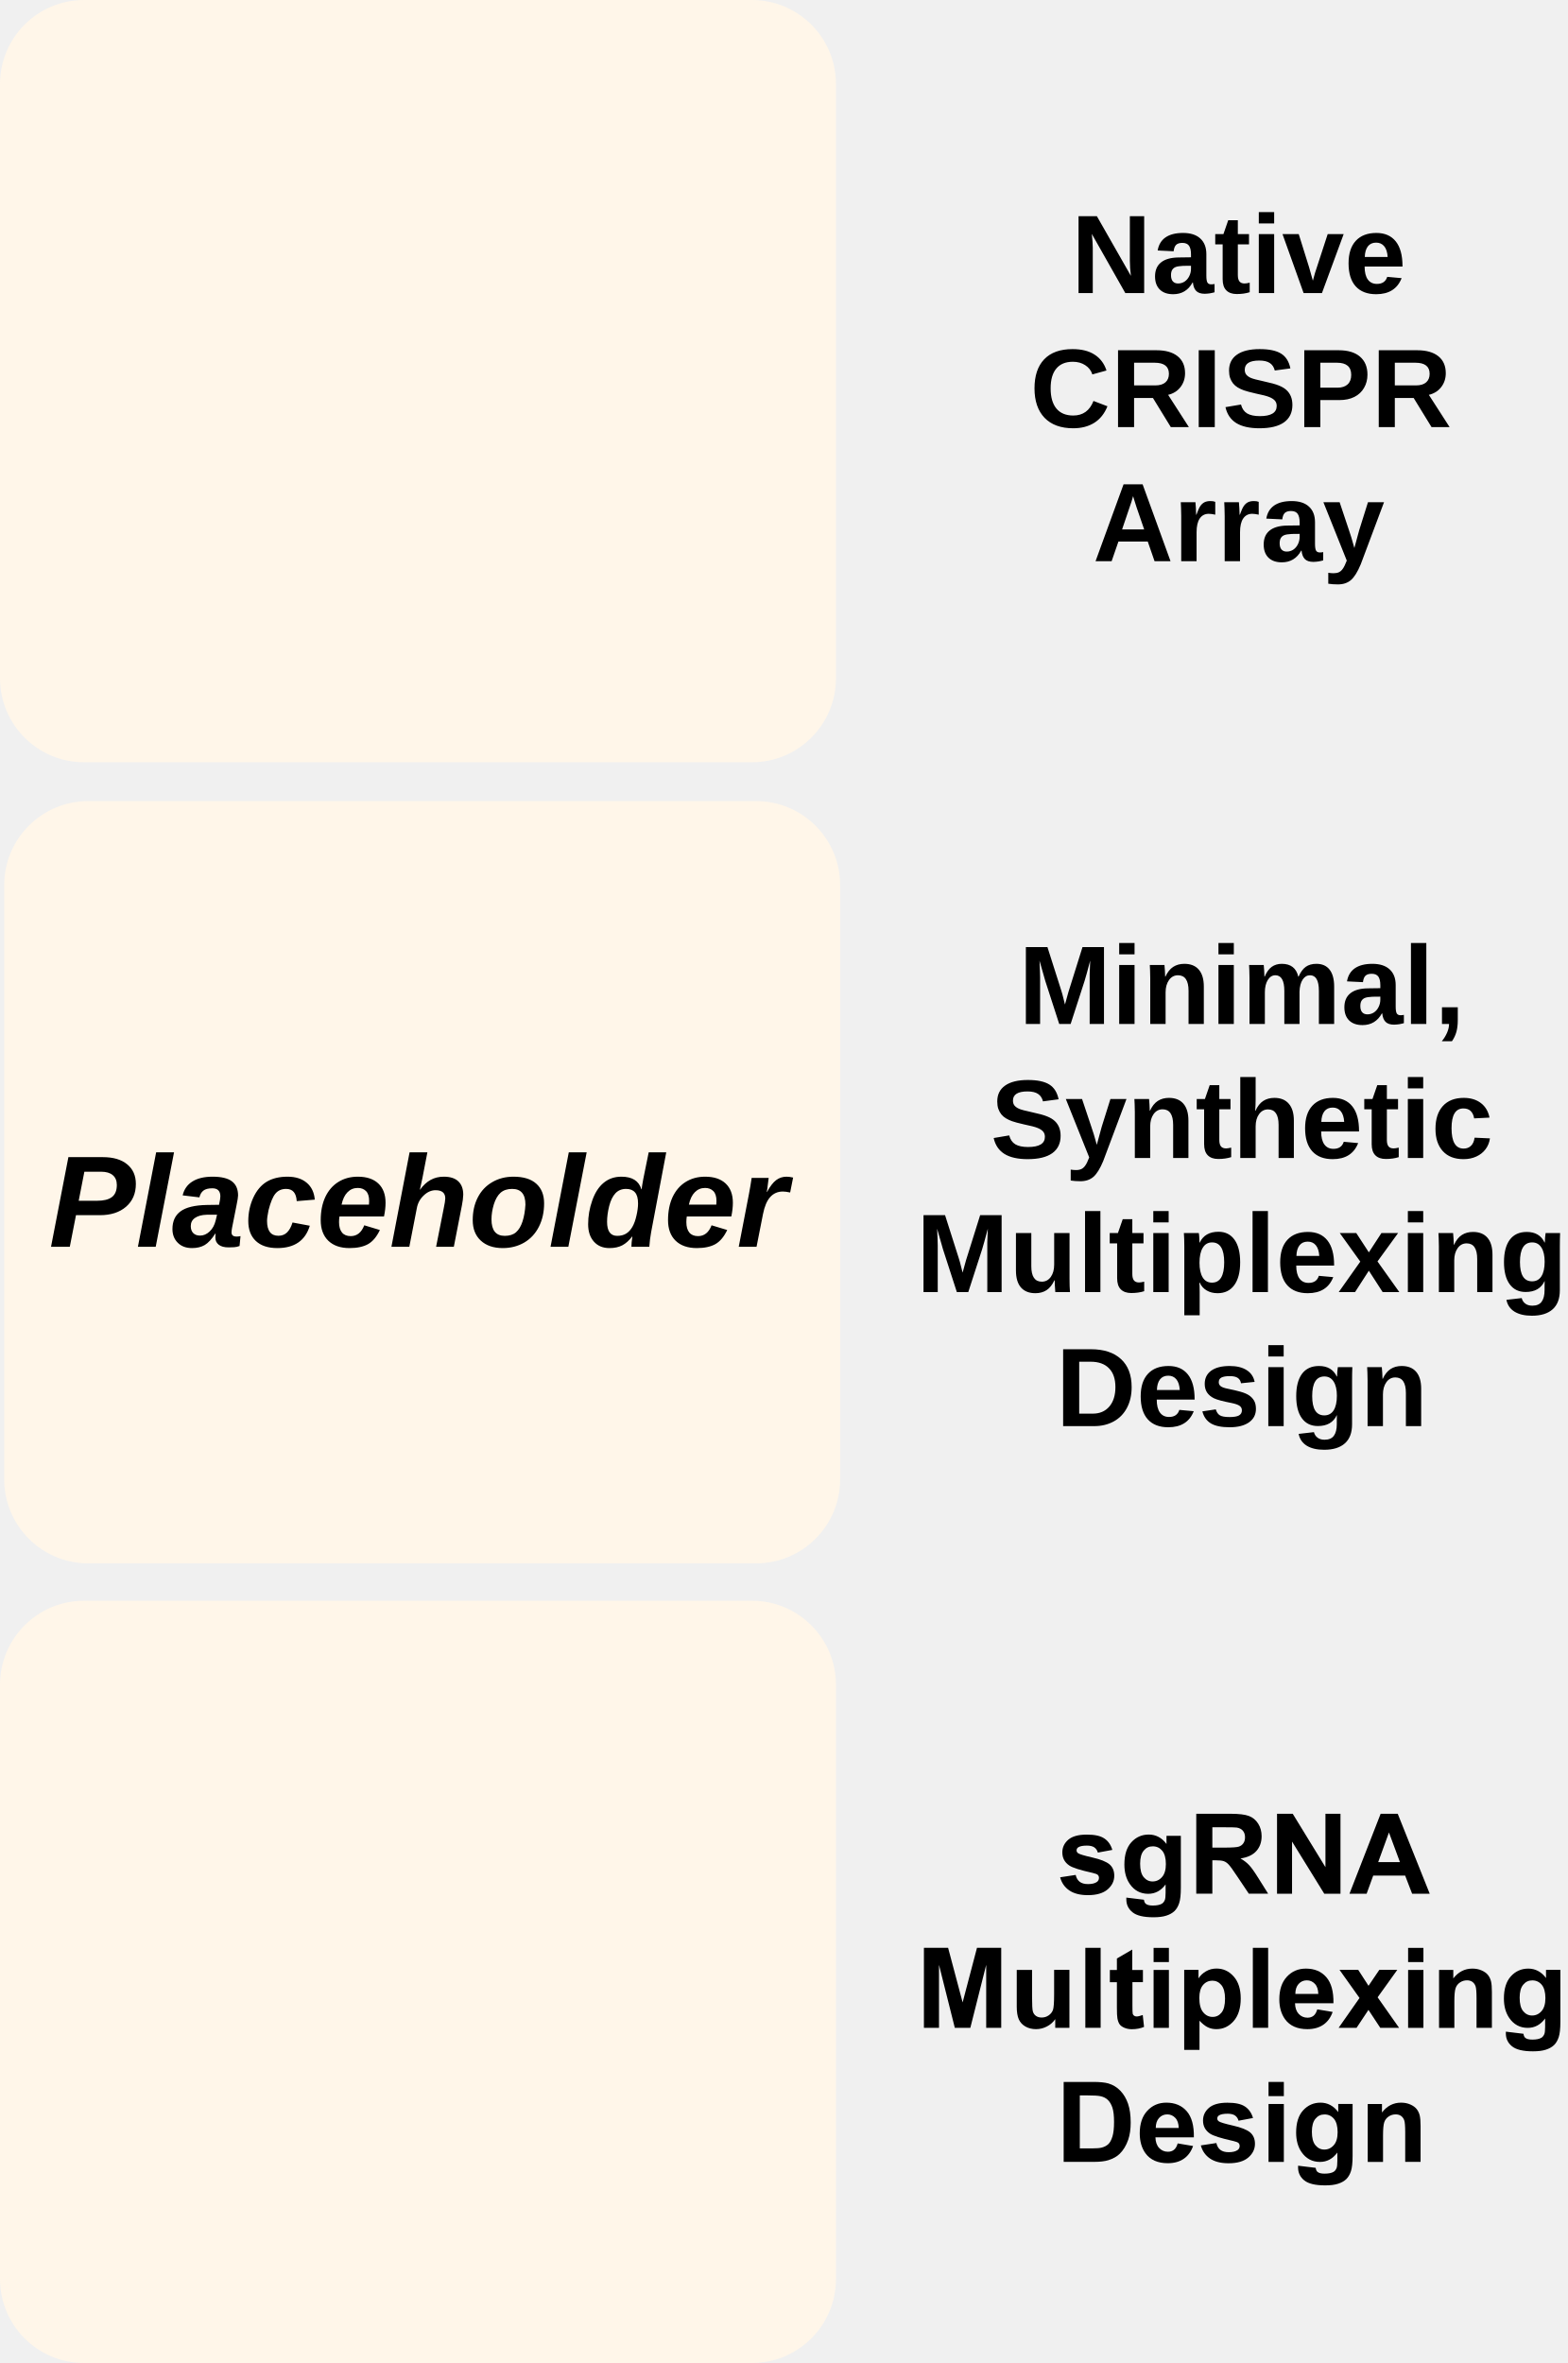
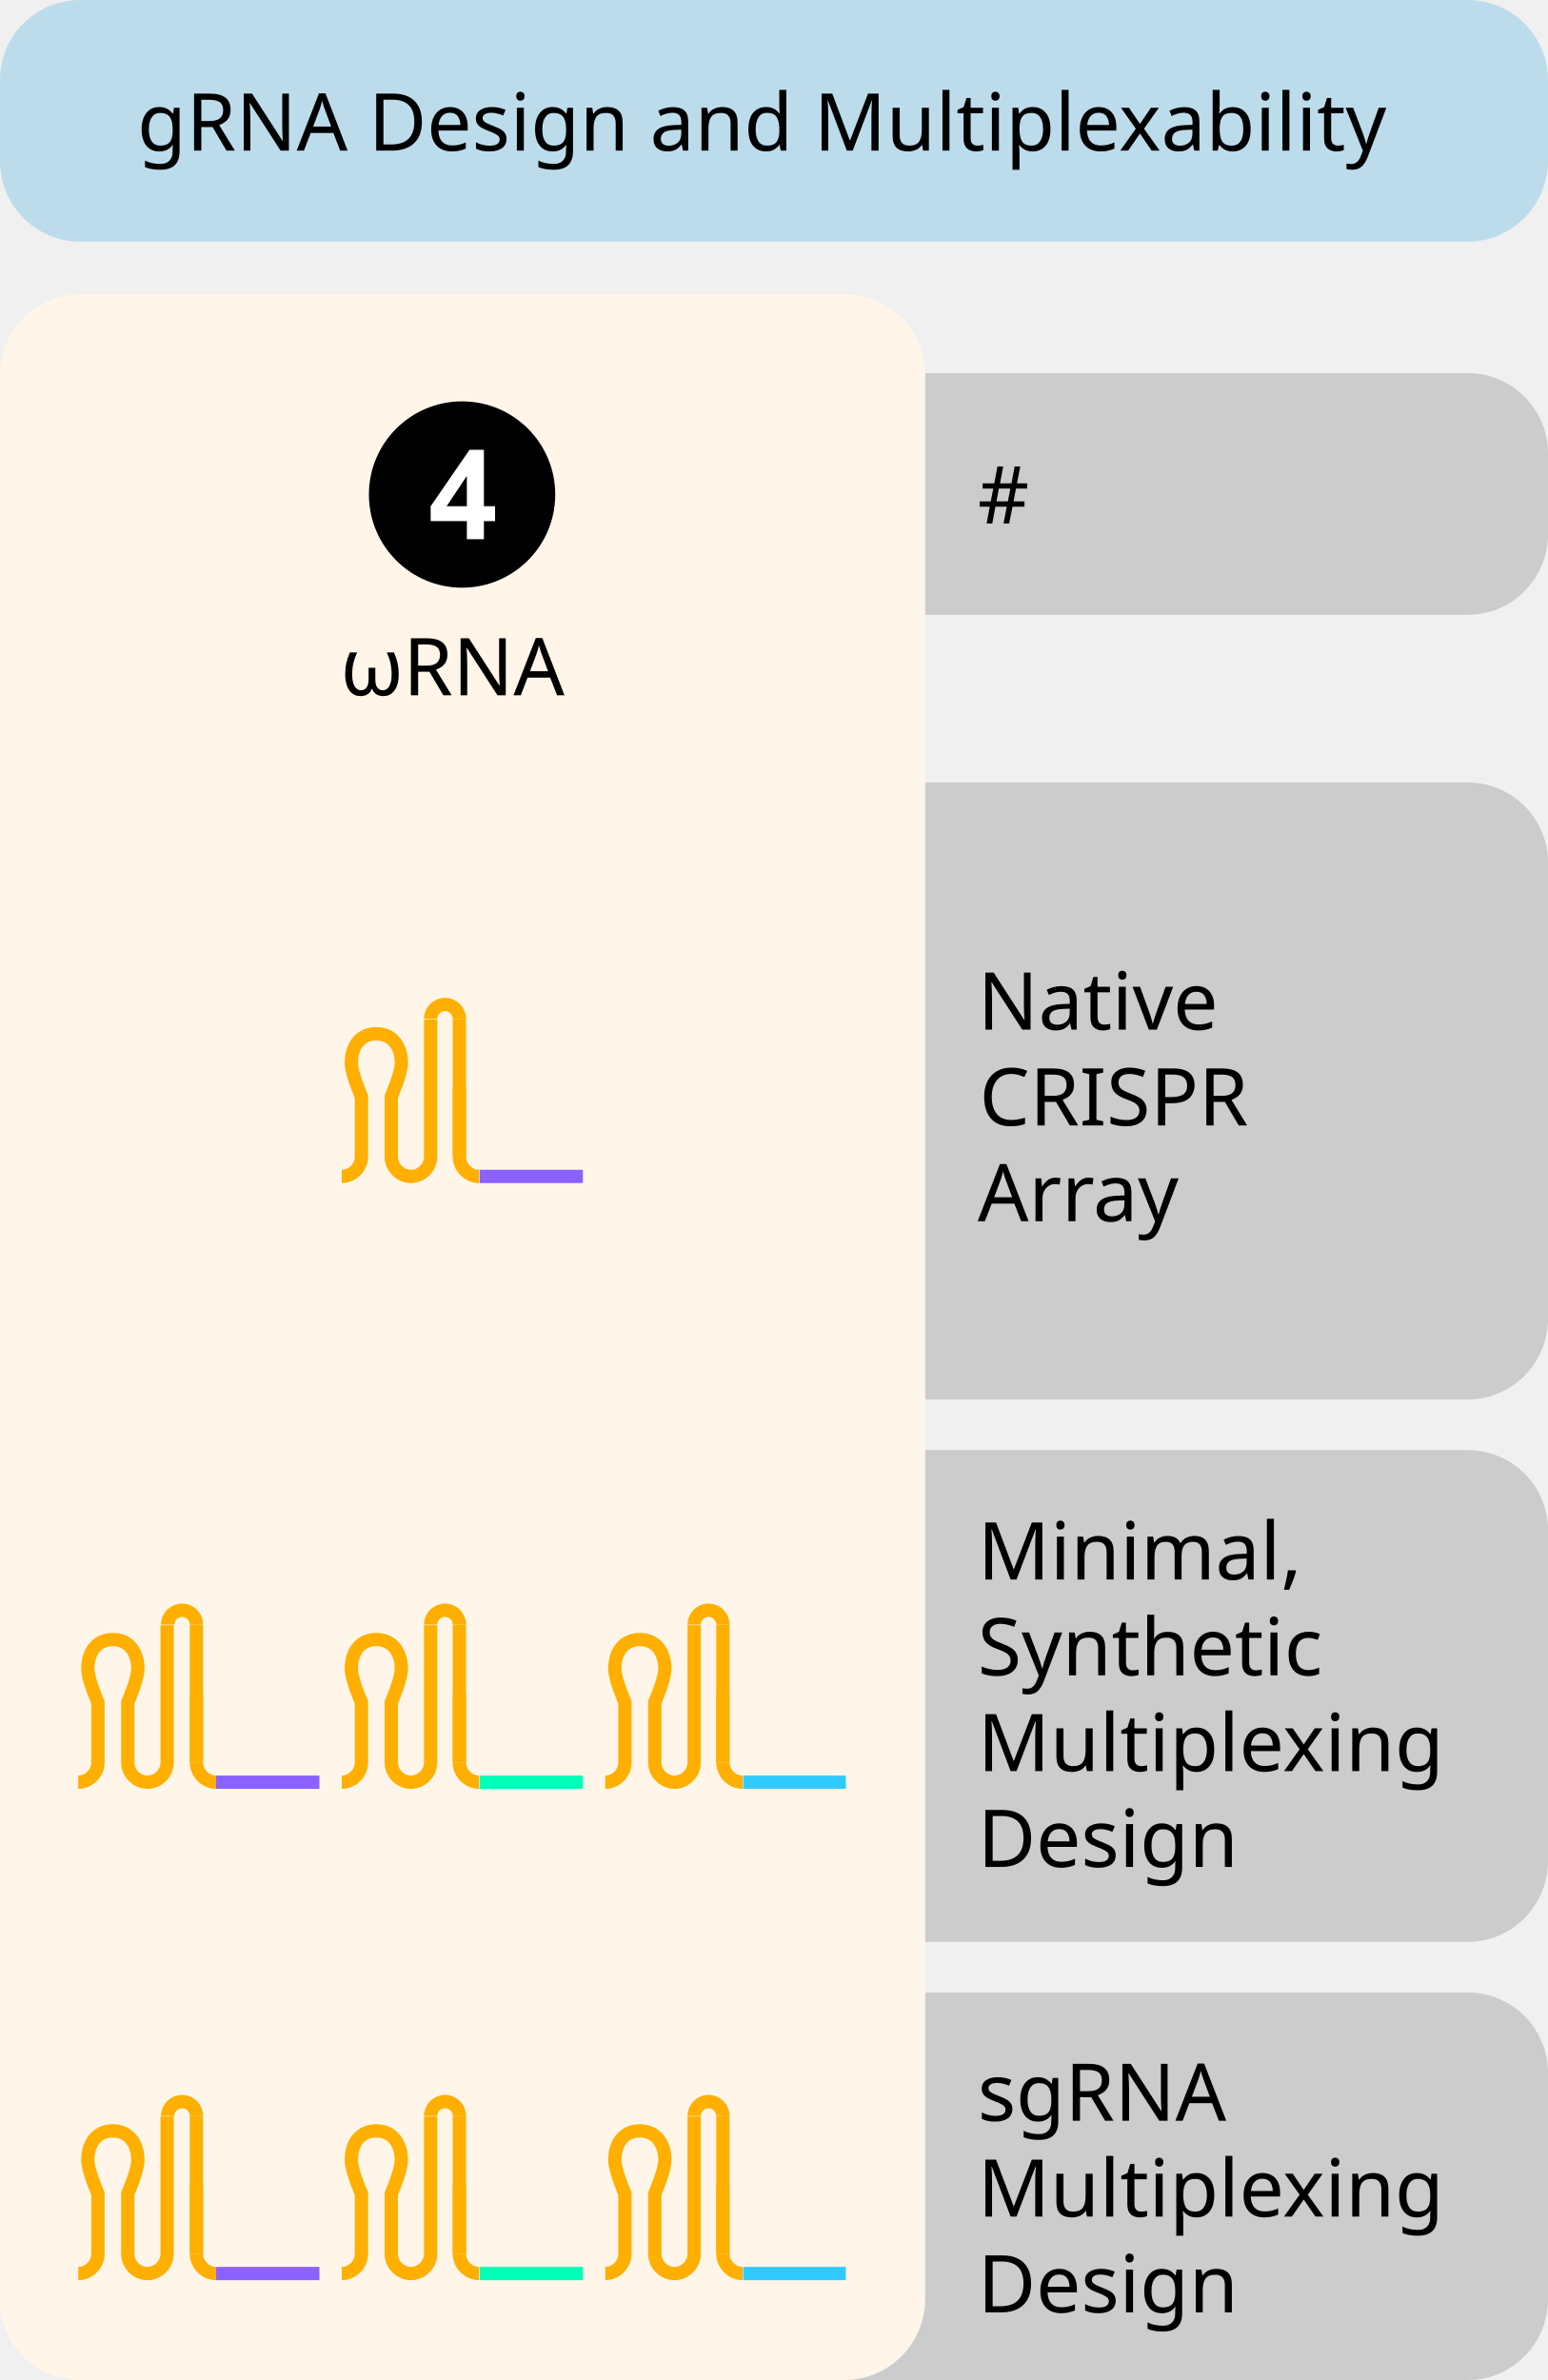
- <svg xmlns="http://www.w3.org/2000/svg" id="Layer_2" data-name="Layer 2" viewBox="0 0 280.67 423.05">
-   <defs>
-     <style>
-       .cls-1 {
-         font-family: Arial-BoldMT, Arial;
-         font-size: 20px;
-       }
- 
-       .cls-1, .cls-2 {
-         font-weight: 700;
-       }
- 
-       .cls-3 {
-         fill: #fff6e9;
-       }
- 
-       .cls-2 {
-         font-family: Arial-BoldItalicMT, Arial;
-         font-size: 23.32px;
-         font-style: italic;
-       }
-     </style>
-   </defs>
-   <g id="Layer_1-2" data-name="Layer 1">
-     <text class="cls-1" transform="translate(191.76 52.47)">
-       <tspan x="0" y="0">Native</tspan>
-       <tspan x="-7.37" y="24">CRISPR</tspan>
-       <tspan x="3.89" y="48">Array</tspan>
+ <svg xmlns="http://www.w3.org/2000/svg" version="1.1" id="Layer_1" x="0px" y="0px" viewBox="0 0 290.7 447.1" style="enable-background:new 0 0 290.7 447.1;" xml:space="preserve">
+   <style type="text/css">
+ 	.st0{fill:#31CAFD;}
+ 	.st1{fill:#AAB8F1;}
+ 	.st2{fill:#A2B8FF;}
+ 	.st3{fill:#00CEDE;}
+ 	.st4{fill:#FF0A00;}
+ 	.st5{fill:#BEBEBE;}
+ 	.st6{fill:#8F7F1D;}
+ 	.st7{fill:#A17800;}
+ 	.st8{fill:#FE1600;}
+ 	.st9{fill:#C0BCBC;}
+ 	.st10{fill:#CFB7BE;}
+ 	.st11{fill:#BFBBC9;}
+ 	.st12{fill:url(#);}
+ 	.st13{fill:#5857FF;}
+ 	.st14{fill:#D31159;}
+ 	.st15{fill:#FFAF00;}
+ 	.st16{fill:#A09C9A;}
+ 	.st17{fill:#006CDE;}
+ 	.st18{fill:#6A6B7A;}
+ 	.st19{fill:#D6BD0F;}
+ 	.st20{fill:#A699AB;}
+ 	.st21{fill:#0072BF;}
+ 	.st22{fill:#80674E;}
+ 	.st23{fill:#F2B300;}
+ 	.st24{fill:#4DAAB8;}
+ 	.st25{fill:#007B83;}
+ 	.st26{fill:#D02A2A;}
+ 	.st27{fill:#FFA5AF;}
+ 	.st28{fill:#FFF7EA;}
+ 	.st29{fill:#FFF7EB;}
+ 	.st30{fill:#FFF6F5;}
+ 	.st31{fill:#FCFCFC;}
+ 	.st32{fill:#8B61FF;}
+ 	.st33{fill:#007AFE;}
+ 	.st34{fill:#0081DD;}
+ 	.st35{fill:#65838D;}
+ 	.st36{fill:#00FFB7;}
+ 	.st37{fill:#F0DFA8;}
+ 	.st38{fill:#FFD8C5;}
+ 	.st39{fill:#89F0FF;}
+ 	.st40{fill:#BDDCEB;}
+ 	.st41{opacity:0.15;}
+ 	.st42{fill:#FFF6E9;}
+ 	.st43{fill:none;stroke:#FFAF00;stroke-width:2.256;stroke-miterlimit:10;}
+ 	.st44{fill:none;stroke:#D31159;stroke-width:2.814;stroke-miterlimit:10;}
+ 	.st45{fill:none;stroke:#5857FF;stroke-width:2.814;stroke-miterlimit:10;}
+ 	.st46{fill:none;stroke:#D31159;stroke-width:2.814;stroke-linecap:round;stroke-miterlimit:10;}
+ 	.st47{fill:none;stroke:#5857FF;stroke-width:2.814;stroke-linecap:round;stroke-miterlimit:10;}
+ 	.st48{fill:none;stroke:#D31159;stroke-width:2.814;stroke-linecap:round;stroke-linejoin:round;stroke-miterlimit:10;}
+ 	.st49{fill:none;stroke:#5857FF;stroke-width:2.814;stroke-linecap:round;stroke-linejoin:round;stroke-miterlimit:10;}
+ 	.st50{stroke:#000000;stroke-width:1.492;stroke-miterlimit:10;}
+ 	.st51{fill:#FFFFFF;}
+ 	.st52{fill:none;stroke:#31CAFD;stroke-width:2.5;stroke-miterlimit:10;}
+ 	.st53{fill:none;stroke:#FFAF00;stroke-width:2.5;stroke-miterlimit:10;}
+ 	.st54{fill:none;stroke:#FF0A00;stroke-width:2.5;stroke-miterlimit:10;}
+ 	.st55{fill:none;stroke:#00FFB7;stroke-width:2.5;stroke-miterlimit:10;}
+ 	.st56{fill:none;stroke:#8B61FF;stroke-width:2.5;stroke-miterlimit:10;}
+ 	.st57{fill:none;stroke:#BEBEBE;stroke-width:2.5;stroke-miterlimit:10;}
+ 	.st58{fill:none;stroke:#FF0A00;stroke-width:4.5;stroke-miterlimit:10;}
+ 	.st59{fill:none;stroke:#BEBEBE;stroke-width:4.5;stroke-miterlimit:10;}
+ 	.st60{fill:none;stroke:#000000;stroke-width:2.5;stroke-miterlimit:10;}
+ 	.st61{fill:#413F40;stroke:#003953;stroke-width:5.431579e-02;stroke-miterlimit:10;}
+ 	.st62{fill:none;stroke:#D31159;stroke-width:2;stroke-miterlimit:10;}
+ 	.st63{fill:none;stroke:#5857FF;stroke-width:2;stroke-miterlimit:10;}
+ 	.st64{fill:none;stroke:#D31159;stroke-width:2;stroke-linecap:round;stroke-miterlimit:10;}
+ 	.st65{fill:none;stroke:#5857FF;stroke-width:2;stroke-linecap:round;stroke-miterlimit:10;}
+ 	.st66{fill:none;stroke:#D31159;stroke-width:2;stroke-linecap:round;stroke-linejoin:round;stroke-miterlimit:10;}
+ 	.st67{fill:none;stroke:#5857FF;stroke-width:2;stroke-linecap:round;stroke-linejoin:round;stroke-miterlimit:10;}
+ 	.st68{opacity:0.4;fill:none;stroke:#FFAF00;stroke-width:1.716;stroke-miterlimit:10;}
+ 	.st69{opacity:0.5;fill:none;stroke:#FFAF00;stroke-width:2;stroke-miterlimit:10;}
+ 	.st70{fill:none;stroke:url(#);stroke-width:2;stroke-miterlimit:10;}
+ 	.st71{fill:none;stroke:url(#);stroke-width:2;stroke-linecap:round;stroke-miterlimit:10;}
+ 	.st72{fill:none;stroke:url(#);stroke-width:2;stroke-linecap:round;stroke-linejoin:round;stroke-miterlimit:10;}
+ 	.st73{opacity:0.25;}
+ 	.st74{fill:none;stroke:#003953;stroke-width:2;stroke-miterlimit:10;}
+ 	.st75{fill:none;stroke:#003953;stroke-width:2;stroke-linecap:round;stroke-miterlimit:10;}
+ 	.st76{fill:none;stroke:#FFAF00;stroke-width:2.814;stroke-miterlimit:10;}
+ 	.st77{fill:none;stroke:url(#);stroke-width:2.814;stroke-miterlimit:10;}
+ 	.st78{fill:none;stroke:url(#);stroke-width:2.814;stroke-linecap:round;stroke-miterlimit:10;}
+ 	.st79{fill:none;stroke:url(#);stroke-width:2.814;stroke-linecap:round;stroke-linejoin:round;stroke-miterlimit:10;}
+ 	.st80{fill:none;stroke:#000000;stroke-width:3;stroke-miterlimit:10;}
+ 	.st81{fill:none;}
+ 	.st82{font-family:'Arial-BoldMT';}
+ 	.st83{font-size:15px;}
+ </style>
+   <g class="st41">
+     <path d="M275.7,115.5H126.1c-8.3,0-15.1-6.7-15.1-15.1V85.2c0-8.3,6.7-15.1,15.1-15.1h149.6c8.3,0,15.1,6.7,15.1,15.1v15.3   C290.7,108.8,284,115.5,275.7,115.5z" />
+   </g>
+   <g class="st41">
+     <path d="M275.7,262.9H126.1c-8.3,0-15.1-6.7-15.1-15.1v-85.7c0-8.3,6.7-15.1,15.1-15.1h149.6c8.3,0,15.1,6.7,15.1,15.1v85.7   C290.7,256.2,284,262.9,275.7,262.9z" />
+   </g>
+   <g class="st41">
+     <path d="M275.7,364.8H126.1c-8.3,0-15.1-6.7-15.1-15.1v-62.2c0-8.3,6.7-15.1,15.1-15.1h149.6c8.3,0,15.1,6.7,15.1,15.1v62.2   C290.7,358.1,284,364.8,275.7,364.8z" />
+   </g>
+   <g class="st41">
+     <path d="M275.7,447.1H126.1c-8.3,0-15.1-6.7-15.1-15.1v-42.6c0-8.3,6.7-15.1,15.1-15.1h149.6c8.3,0,15.1,6.7,15.1,15.1v42.6   C290.7,440.4,284,447.1,275.7,447.1z" />
+   </g>
+   <g>
+     <text transform="matrix(1 0 0 1 183.6548 193.4207)">
+       <tspan x="0" y="0" class="st82 st83">Native</tspan>
+       <tspan x="0.3" y="18" class="st82 st83">CRISPR</tspan>
+       <tspan x="0" y="36" class="st82 st83">Array</tspan>
    </text>
-     <text class="cls-1" transform="translate(182.33 183.32)">
-       <tspan x="0" y="0">Minimal,</tspan>
-       <tspan x="-5" y="24">Synthetic</tspan>
-       <tspan x="-18.33" y="48">Multiplexing</tspan>
-       <tspan x="6.67" y="72">Design</tspan>
+   </g>
+   <g>
+     <text transform="matrix(1 0 0 1 183.6546 296.7191)">
+       <tspan x="0" y="0" class="st82 st83">Minimal,</tspan>
+       <tspan x="0" y="18" class="st82 st83">Synthetic </tspan>
+       <tspan x="0" y="36" class="st82 st83">Multiplexing</tspan>
+       <tspan x="0" y="54" class="st82 st83">Design</tspan>
    </text>
-     <g>
-       <path d="m189.84,336.09l2.75-.42c.12.53.35.94.71,1.22.36.28.86.42,1.5.42.71,0,1.24-.13,1.6-.39.24-.18.36-.43.36-.73,0-.21-.07-.38-.2-.52-.14-.13-.44-.25-.92-.36-2.21-.49-3.62-.93-4.21-1.34-.82-.56-1.23-1.34-1.23-2.33,0-.9.35-1.65,1.06-2.27.71-.61,1.81-.92,3.3-.92s2.47.23,3.16.69c.69.46,1.17,1.15,1.43,2.05l-2.59.48c-.11-.4-.32-.71-.63-.93-.31-.21-.75-.32-1.32-.32-.72,0-1.24.1-1.55.3-.21.14-.31.33-.31.56,0,.2.09.36.27.5.25.18,1.1.44,2.56.77,1.46.33,2.48.74,3.06,1.22.57.49.86,1.17.86,2.04,0,.95-.4,1.77-1.19,2.45-.79.68-1.97,1.03-3.53,1.03-1.41,0-2.53-.29-3.35-.86-.82-.57-1.36-1.35-1.62-2.33Z" />
-       <path d="m201.68,339.73l3.13.38c.05.36.17.62.36.75.26.2.67.29,1.23.29.72,0,1.25-.11,1.61-.32.24-.14.42-.38.55-.69.08-.23.13-.65.13-1.26v-1.51c-.82,1.12-1.86,1.68-3.11,1.68-1.39,0-2.5-.59-3.31-1.77-.64-.93-.96-2.09-.96-3.48,0-1.74.42-3.07,1.25-3.98.84-.92,1.88-1.38,3.12-1.38s2.34.56,3.17,1.69v-1.46h2.57v9.31c0,1.22-.1,2.14-.3,2.74-.2.61-.49,1.08-.85,1.43-.37.34-.85.62-1.46.81-.61.2-1.38.29-2.31.29-1.76,0-3-.3-3.74-.9-.74-.6-1.1-1.37-1.1-2.29,0-.09,0-.2,0-.33Zm2.45-6.08c0,1.1.21,1.91.64,2.42.43.51.95.77,1.58.77.67,0,1.24-.26,1.7-.79.46-.52.69-1.3.69-2.33s-.22-1.87-.66-2.39c-.44-.52-1-.78-1.68-.78s-1.2.25-1.63.77c-.43.51-.64,1.29-.64,2.34Z" />
-       <path d="m214.18,339.04v-14.32h6.08c1.53,0,2.64.13,3.33.39.69.26,1.25.71,1.67,1.37.42.66.62,1.41.62,2.26,0,1.07-.32,1.96-.95,2.66-.63.7-1.58,1.14-2.83,1.32.62.36,1.14.76,1.55,1.2.41.44.96,1.21,1.65,2.32l1.75,2.79h-3.46l-2.09-3.12c-.74-1.11-1.25-1.82-1.52-2.1-.27-.29-.56-.49-.87-.6-.31-.11-.79-.16-1.46-.16h-.59v5.98h-2.89Zm2.89-8.26h2.14c1.39,0,2.25-.06,2.6-.18.34-.12.62-.32.81-.61.2-.29.29-.64.29-1.07,0-.48-.13-.87-.39-1.17-.26-.3-.62-.48-1.09-.56-.23-.03-.94-.05-2.11-.05h-2.26v3.63Z" />
-       <path d="m228.64,339.04v-14.32h2.81l5.86,9.56v-9.56h2.69v14.32h-2.9l-5.77-9.34v9.34h-2.69Z" />
-       <path d="m255.97,339.04h-3.14l-1.25-3.25h-5.72l-1.18,3.25h-3.07l5.58-14.32h3.06l5.73,14.32Zm-5.32-5.66l-1.97-5.31-1.93,5.31h3.91Z" />
-       <path d="m165.42,363.04v-14.32h4.33l2.6,9.77,2.57-9.77h4.34v14.32h-2.69v-11.27l-2.84,11.27h-2.78l-2.83-11.27v11.27h-2.69Z" />
-       <path d="m188.93,363.04v-1.55c-.38.55-.87.99-1.49,1.31-.62.32-1.26.48-1.95.48s-1.32-.15-1.88-.46c-.55-.31-.95-.74-1.2-1.29-.25-.55-.37-1.32-.37-2.29v-6.56h2.74v4.77c0,1.46.05,2.35.15,2.68.1.33.28.59.55.78.27.19.61.29,1.02.29.47,0,.89-.13,1.26-.39.37-.26.62-.58.76-.96s.21-1.31.21-2.8v-4.38h2.74v10.37h-2.55Z" />
-       <path d="m194.32,363.04v-14.32h2.74v14.32h-2.74Z" />
-       <path d="m204.63,352.67v2.19h-1.88v4.18c0,.85.02,1.34.05,1.48.04.14.12.25.24.35.13.09.28.14.46.14.25,0,.62-.09,1.1-.26l.23,2.13c-.64.27-1.36.41-2.17.41-.5,0-.94-.08-1.34-.25-.4-.17-.69-.38-.87-.64s-.31-.62-.39-1.07c-.06-.32-.09-.96-.09-1.93v-4.52h-1.26v-2.19h1.26v-2.06l2.75-1.6v3.66h1.88Z" />
-       <path d="m206.54,351.27v-2.54h2.74v2.54h-2.74Zm0,11.78v-10.37h2.74v10.37h-2.74Z" />
-       <path d="m212.02,352.67h2.56v1.52c.33-.52.78-.94,1.35-1.27.57-.33,1.19-.49,1.88-.49,1.2,0,2.23.47,3.07,1.42.84.94,1.26,2.26,1.26,3.95s-.42,3.08-1.27,4.04c-.85.96-1.87,1.44-3.08,1.44-.57,0-1.09-.11-1.56-.34-.47-.23-.96-.62-1.47-1.17v5.22h-2.74v-14.32Zm2.71,5.01c0,1.17.23,2.03.69,2.58.46.56,1.03.83,1.69.83s1.17-.26,1.59-.77c.42-.51.63-1.35.63-2.51,0-1.09-.22-1.89-.65-2.42-.44-.53-.98-.79-1.62-.79s-1.23.26-1.67.78c-.44.52-.66,1.28-.66,2.3Z" />
-       <path d="m224.31,363.04v-14.32h2.74v14.32h-2.74Z" />
-       <path d="m235.87,359.74l2.73.46c-.35,1-.91,1.77-1.67,2.29-.76.52-1.71.79-2.85.79-1.8,0-3.14-.59-4-1.77-.68-.94-1.03-2.14-1.03-3.57,0-1.72.45-3.07,1.35-4.04.9-.97,2.03-1.46,3.41-1.46,1.54,0,2.76.51,3.65,1.53.89,1.02,1.32,2.58,1.28,4.68h-6.88c.02.81.24,1.45.66,1.9.42.45.95.68,1.58.68.43,0,.79-.12,1.08-.35s.51-.61.66-1.13Zm.16-2.77c-.02-.79-.22-1.4-.62-1.81-.39-.41-.87-.62-1.43-.62-.6,0-1.09.22-1.48.65-.39.44-.58,1.03-.58,1.78h4.1Z" />
-       <path d="m239.67,363.04l3.74-5.34-3.58-5.03h3.35l1.84,2.85,1.93-2.85h3.22l-3.52,4.91,3.84,5.46h-3.37l-2.11-3.21-2.13,3.21h-3.21Z" />
-       <path d="m252.11,351.27v-2.54h2.74v2.54h-2.74Zm0,11.78v-10.37h2.74v10.37h-2.74Z" />
-       <path d="m267.1,363.04h-2.74v-5.29c0-1.12-.06-1.84-.18-2.17-.12-.33-.31-.58-.57-.77-.26-.18-.58-.27-.95-.27-.48,0-.9.13-1.28.39-.38.26-.64.61-.78,1.04-.14.43-.21,1.22-.21,2.38v4.7h-2.74v-10.37h2.55v1.52c.9-1.17,2.04-1.76,3.42-1.76.61,0,1.16.11,1.66.33.5.22.88.5,1.14.83.26.34.44.72.54,1.15.1.43.15,1.04.15,1.85v6.45Z" />
-       <path d="m269.63,363.73l3.13.38c.05.36.17.62.36.75.26.2.67.29,1.23.29.72,0,1.25-.11,1.61-.32.24-.14.42-.38.55-.69.08-.23.13-.65.13-1.26v-1.51c-.82,1.12-1.86,1.68-3.11,1.68-1.39,0-2.5-.59-3.31-1.77-.64-.93-.96-2.09-.96-3.48,0-1.74.42-3.07,1.25-3.98.84-.92,1.88-1.38,3.12-1.38s2.34.56,3.17,1.69v-1.46h2.57v9.31c0,1.22-.1,2.14-.3,2.74-.2.61-.49,1.08-.85,1.43-.37.34-.85.62-1.46.81-.61.2-1.38.29-2.31.29-1.76,0-3-.3-3.74-.9-.74-.6-1.1-1.37-1.1-2.29,0-.09,0-.2,0-.33Zm2.45-6.08c0,1.1.21,1.91.64,2.42.43.51.95.77,1.58.77.67,0,1.24-.26,1.7-.79.46-.52.69-1.3.69-2.33s-.22-1.87-.66-2.39c-.44-.52-1-.78-1.68-.78s-1.2.25-1.63.77c-.43.51-.64,1.29-.64,2.34Z" />
-       <path d="m190.44,372.73h5.28c1.19,0,2.1.09,2.72.27.84.25,1.56.69,2.16,1.32.6.63,1.05,1.4,1.37,2.32.31.91.47,2.04.47,3.38,0,1.18-.15,2.19-.44,3.05-.36,1.04-.87,1.88-1.53,2.53-.5.49-1.18.87-2.03,1.14-.64.2-1.49.3-2.56.3h-5.44v-14.32Zm2.89,2.42v9.48h2.16c.81,0,1.39-.05,1.75-.14.47-.12.86-.32,1.17-.6.31-.28.56-.74.76-1.38.2-.64.29-1.52.29-2.62s-.1-1.96-.29-2.55c-.2-.59-.47-1.05-.82-1.39s-.8-.56-1.34-.67c-.4-.09-1.2-.14-2.37-.14h-1.3Z" />
-       <path d="m210.88,383.74l2.73.46c-.35,1-.91,1.77-1.67,2.29-.76.52-1.71.79-2.85.79-1.8,0-3.14-.59-4-1.77-.68-.94-1.03-2.14-1.03-3.57,0-1.72.45-3.07,1.35-4.04.9-.97,2.03-1.46,3.41-1.46,1.54,0,2.76.51,3.65,1.53.89,1.02,1.32,2.58,1.28,4.68h-6.88c.02.81.24,1.45.66,1.9.42.45.95.68,1.58.68.43,0,.79-.12,1.08-.35s.51-.61.66-1.13Zm.16-2.77c-.02-.79-.22-1.4-.62-1.81-.39-.41-.87-.62-1.43-.62-.6,0-1.09.22-1.48.65-.39.44-.58,1.03-.58,1.78h4.1Z" />
-       <path d="m215.03,384.09l2.75-.42c.12.53.35.94.71,1.22.36.28.86.42,1.5.42.71,0,1.24-.13,1.6-.39.24-.18.36-.43.36-.73,0-.21-.07-.38-.2-.52-.14-.13-.44-.25-.92-.36-2.21-.49-3.62-.93-4.21-1.34-.82-.56-1.23-1.34-1.23-2.33,0-.9.35-1.65,1.06-2.27.71-.61,1.81-.92,3.3-.92s2.47.23,3.16.69c.69.46,1.17,1.15,1.43,2.05l-2.59.48c-.11-.4-.32-.71-.63-.93-.31-.21-.75-.32-1.32-.32-.72,0-1.24.1-1.55.3-.21.14-.31.33-.31.56,0,.2.09.36.27.5.25.18,1.1.44,2.56.77,1.46.33,2.48.74,3.06,1.22.57.49.86,1.17.86,2.04,0,.95-.4,1.77-1.19,2.45-.79.68-1.97,1.03-3.53,1.03-1.41,0-2.53-.29-3.35-.86-.82-.57-1.36-1.35-1.62-2.33Z" />
-       <path d="m227.12,375.27v-2.54h2.74v2.54h-2.74Zm0,11.78v-10.37h2.74v10.37h-2.74Z" />
-       <path d="m232.43,387.73l3.13.38c.05.36.17.62.36.75.26.2.67.29,1.23.29.72,0,1.25-.11,1.61-.32.24-.14.42-.38.55-.69.08-.23.13-.65.13-1.26v-1.51c-.82,1.12-1.86,1.68-3.11,1.68-1.39,0-2.5-.59-3.31-1.77-.64-.93-.96-2.09-.96-3.48,0-1.74.42-3.07,1.25-3.98.84-.92,1.88-1.38,3.12-1.38s2.34.56,3.17,1.69v-1.46h2.57v9.31c0,1.22-.1,2.14-.3,2.74-.2.61-.49,1.08-.85,1.43-.37.34-.85.62-1.46.81-.61.2-1.38.29-2.31.29-1.76,0-3-.3-3.74-.9-.74-.6-1.1-1.37-1.1-2.29,0-.09,0-.2,0-.33Zm2.45-6.08c0,1.1.21,1.91.64,2.42.43.51.95.77,1.58.77.67,0,1.24-.26,1.7-.79.46-.52.69-1.3.69-2.33s-.22-1.87-.66-2.39c-.44-.52-1-.78-1.68-.78s-1.2.25-1.63.77c-.43.51-.64,1.29-.64,2.34Z" />
-       <path d="m254.33,387.04h-2.74v-5.29c0-1.12-.06-1.84-.18-2.17-.12-.33-.31-.58-.57-.77-.26-.18-.58-.27-.95-.27-.48,0-.9.13-1.28.39-.38.26-.64.61-.78,1.04-.14.43-.21,1.22-.21,2.38v4.7h-2.74v-10.37h2.55v1.52c.9-1.17,2.04-1.76,3.42-1.76.61,0,1.16.11,1.66.33.5.22.88.5,1.14.83.26.34.44.72.54,1.15.1.43.15,1.04.15,1.85v6.45Z" />
-     </g>
-     <rect class="cls-3" x=".75" y="143.42" width="149.67" height="136.47" rx="15.05" ry="15.05" />
-     <rect class="cls-3" width="149.67" height="136.47" rx="15.05" ry="15.05" />
-     <rect class="cls-3" y="286.58" width="149.67" height="136.47" rx="15.05" ry="15.05" />
-     <text class="cls-2" transform="translate(8.73 223.21)">
-       <tspan x="0" y="0">Placeholder</tspan>
+   </g>
+   <g>
+     <text transform="matrix(1 0 0 1 183.6545 398.402)">
+       <tspan x="0" y="0" class="st82 st83">sgRNA </tspan>
+       <tspan x="0" y="18" class="st82 st83">Multiplexing</tspan>
+       <tspan x="0" y="36" class="st82 st83">Design</tspan>
    </text>
  </g>
+   <g>
+     <text transform="matrix(1 0 0 1 183.6546 98.3326)" class="st82 st83">#</text>
+   </g>
+   <path class="st40" d="M275.7,45.4H15.1C6.7,45.4,0,38.6,0,30.3l0-15.3C0,6.7,6.7,0,15.1,0l260.6,0c8.3,0,15.1,6.7,15.1,15.1v15.3  C290.7,38.6,284,45.4,275.7,45.4z" />
+   <g>
+     <text transform="matrix(1 0 0 1 25.7787 28.2937)" class="st82 st83">gRNA Design and Multiplexability</text>
+   </g>
+   <g>
+     <path class="st42" d="M158.6,447.1H15.1C6.7,447.1,0,440.4,0,432V70.4c0-8.3,6.7-15.1,15.1-15.1h143.6c8.3,0,15.1,6.7,15.1,15.1   V432C173.7,440.4,166.9,447.1,158.6,447.1z" />
+     <g>
+       <g>
+         <g>
+           <line class="st52" x1="158.9" y1="334.8" x2="139.6" y2="334.8" />
+         </g>
+         <path class="st53" d="M135.8,331.1c0,2,1.7,3.7,3.7,3.7" />
+         <line class="st53" x1="135.8" y1="331.1" x2="135.8" y2="318.2" />
+         <polyline class="st53" points="135.8,305.2 135.8,318.2 135.8,318.2 135.8,331.1    " />
+         <path class="st53" d="M113.7,334.8c2,0,3.7-1.7,3.7-3.7v-11.3c0,0-1.9-4.3-1.9-6.3c0-3.1,1.6-5.5,4.7-5.5c3.1,0,4.7,2.5,4.7,5.5     c0,2-1.9,6.3-1.9,6.3v11.3c0,2,1.7,3.7,3.7,3.7h0c2,0,3.7-1.7,3.7-3.7v-12.9v0v-12.9" />
+         <path class="st53" d="M135.8,305.2c0-1.5-1.2-2.7-2.7-2.7h0c-1.5,0-2.7,1.2-2.7,2.7" />
+       </g>
+       <g>
+         <g>
+           <line class="st55" x1="109.5" y1="334.8" x2="90.1" y2="334.8" />
+         </g>
+         <path class="st53" d="M86.3,331.1c0,2,1.7,3.7,3.7,3.7" />
+         <line class="st53" x1="86.3" y1="331.1" x2="86.3" y2="318.2" />
+         <polyline class="st53" points="86.3,305.2 86.3,318.2 86.3,318.2 86.3,331.1    " />
+         <path class="st53" d="M64.2,334.8c2,0,3.7-1.7,3.7-3.7v-11.3c0,0-1.9-4.3-1.9-6.3c0-3.1,1.6-5.5,4.7-5.5c3.1,0,4.7,2.5,4.7,5.5     c0,2-1.9,6.3-1.9,6.3v11.3c0,2,1.7,3.7,3.7,3.7h0c2,0,3.7-1.7,3.7-3.7v-12.9v0v-12.9" />
+         <path class="st53" d="M86.3,305.2c0-1.5-1.2-2.7-2.7-2.7h0c-1.5,0-2.7,1.2-2.7,2.7" />
+       </g>
+       <g>
+         <g>
+           <line class="st56" x1="60" y1="334.8" x2="40.6" y2="334.8" />
+         </g>
+         <path class="st53" d="M36.9,331.1c0,2,1.7,3.7,3.7,3.7" />
+         <line class="st53" x1="36.9" y1="331.1" x2="36.9" y2="318.2" />
+         <polyline class="st53" points="36.9,305.2 36.9,318.2 36.9,318.2 36.9,331.1    " />
+         <path class="st53" d="M14.7,334.8c2,0,3.7-1.7,3.7-3.7v-11.3c0,0-1.9-4.3-1.9-6.3c0-3.1,1.6-5.5,4.7-5.5s4.7,2.5,4.7,5.5     c0,2-1.9,6.3-1.9,6.3v11.3c0,2,1.7,3.7,3.7,3.7h0c2,0,3.7-1.7,3.7-3.7v-12.9v0v-12.9" />
+         <path class="st53" d="M36.9,305.2c0-1.5-1.2-2.7-2.7-2.7h0c-1.5,0-2.7,1.2-2.7,2.7" />
+       </g>
+     </g>
+     <g>
+       <g>
+         <g>
+           <line class="st52" x1="158.9" y1="427.1" x2="139.6" y2="427.1" />
+         </g>
+         <path class="st53" d="M135.8,423.4c0,2,1.7,3.7,3.7,3.7" />
+         <line class="st53" x1="135.8" y1="423.4" x2="135.8" y2="410.5" />
+         <polyline class="st53" points="135.8,397.5 135.8,410.5 135.8,410.5 135.8,423.4    " />
+         <path class="st53" d="M113.7,427.1c2,0,3.7-1.7,3.7-3.7v-11.3c0,0-1.9-4.3-1.9-6.3c0-3.1,1.6-5.5,4.7-5.5c3.1,0,4.7,2.5,4.7,5.5     c0,2-1.9,6.3-1.9,6.3v11.3c0,2,1.7,3.7,3.7,3.7h0c2,0,3.7-1.7,3.7-3.7v-12.9v0v-12.9" />
+         <path class="st53" d="M135.8,397.5c0-1.5-1.2-2.7-2.7-2.7h0c-1.5,0-2.7,1.2-2.7,2.7" />
+       </g>
+       <g>
+         <g>
+           <line class="st55" x1="109.5" y1="427.1" x2="90.1" y2="427.1" />
+         </g>
+         <path class="st53" d="M86.3,423.4c0,2,1.7,3.7,3.7,3.7" />
+         <line class="st53" x1="86.3" y1="423.4" x2="86.3" y2="410.5" />
+         <polyline class="st53" points="86.3,397.5 86.3,410.5 86.3,410.5 86.3,423.4    " />
+         <path class="st53" d="M64.2,427.1c2,0,3.7-1.7,3.7-3.7v-11.3c0,0-1.9-4.3-1.9-6.3c0-3.1,1.6-5.5,4.7-5.5c3.1,0,4.7,2.5,4.7,5.5     c0,2-1.9,6.3-1.9,6.3v11.3c0,2,1.7,3.7,3.7,3.7h0c2,0,3.7-1.7,3.7-3.7v-12.9v0v-12.9" />
+         <path class="st53" d="M86.3,397.5c0-1.5-1.2-2.7-2.7-2.7h0c-1.5,0-2.7,1.2-2.7,2.7" />
+       </g>
+       <g>
+         <g>
+           <line class="st56" x1="60" y1="427.1" x2="40.6" y2="427.1" />
+         </g>
+         <path class="st53" d="M36.9,423.4c0,2,1.7,3.7,3.7,3.7" />
+         <line class="st53" x1="36.9" y1="423.4" x2="36.9" y2="410.5" />
+         <polyline class="st53" points="36.9,397.5 36.9,410.5 36.9,410.5 36.9,423.4    " />
+         <path class="st53" d="M14.7,427.1c2,0,3.7-1.7,3.7-3.7v-11.3c0,0-1.9-4.3-1.9-6.3c0-3.1,1.6-5.5,4.7-5.5s4.7,2.5,4.7,5.5     c0,2-1.9,6.3-1.9,6.3v11.3c0,2,1.7,3.7,3.7,3.7h0c2,0,3.7-1.7,3.7-3.7v-12.9v0v-12.9" />
+         <path class="st53" d="M36.9,397.5c0-1.5-1.2-2.7-2.7-2.7h0c-1.5,0-2.7,1.2-2.7,2.7" />
+       </g>
+     </g>
+     <g>
+       <g>
+         <line class="st56" x1="109.5" y1="221" x2="90.1" y2="221" />
+       </g>
+       <path class="st53" d="M86.3,217.3c0,2,1.7,3.7,3.7,3.7" />
+       <line class="st53" x1="86.3" y1="217.3" x2="86.3" y2="204.3" />
+       <polyline class="st53" points="86.3,191.4 86.3,204.3 86.3,204.3 86.3,217.3   " />
+       <path class="st53" d="M64.2,221c2,0,3.7-1.7,3.7-3.7V206c0,0-1.9-4.3-1.9-6.3c0-3.1,1.6-5.5,4.7-5.5c3.1,0,4.7,2.5,4.7,5.5    c0,2-1.9,6.3-1.9,6.3v11.3c0,2,1.7,3.7,3.7,3.7h0c2,0,3.7-1.7,3.7-3.7v-12.9v0v-12.9" />
+       <path class="st53" d="M86.3,191.4c0-1.5-1.2-2.7-2.7-2.7h0c-1.5,0-2.7,1.2-2.7,2.7" />
+     </g>
+     <g>
+       <text transform="matrix(1 0 0 1 64.0062 130.6078)" class="st82 st83">ωRNA</text>
+     </g>
+     <g>
+       <circle cx="86.8" cy="92.9" r="17.5" />
+       <path class="st51" d="M87.7,101.3v-3.4h-6.8v-2.8l7.3-10.6h2.7v10.6h2.1v2.8h-2.1v3.4H87.7z M87.7,95.1v-5.7l-3.8,5.7H87.7z" />
+     </g>
+   </g>
</svg>
